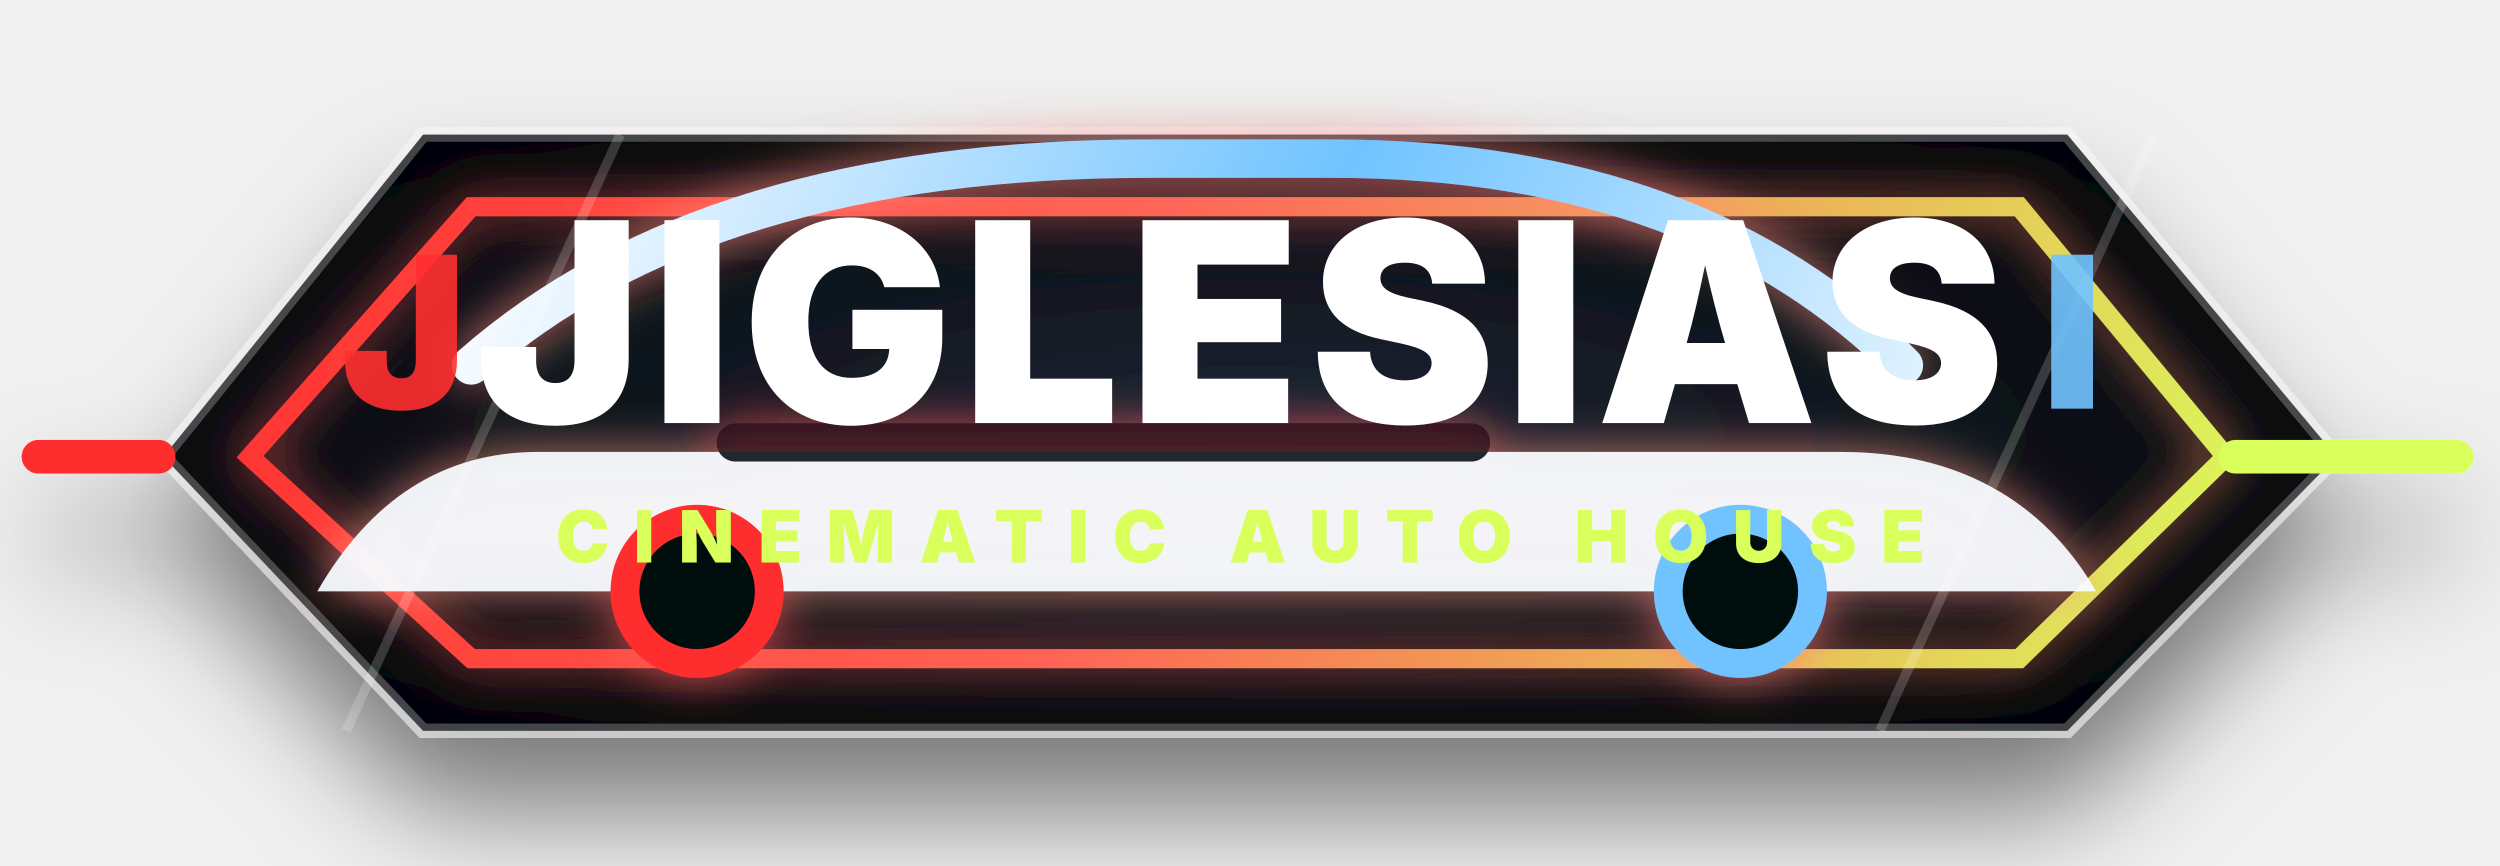
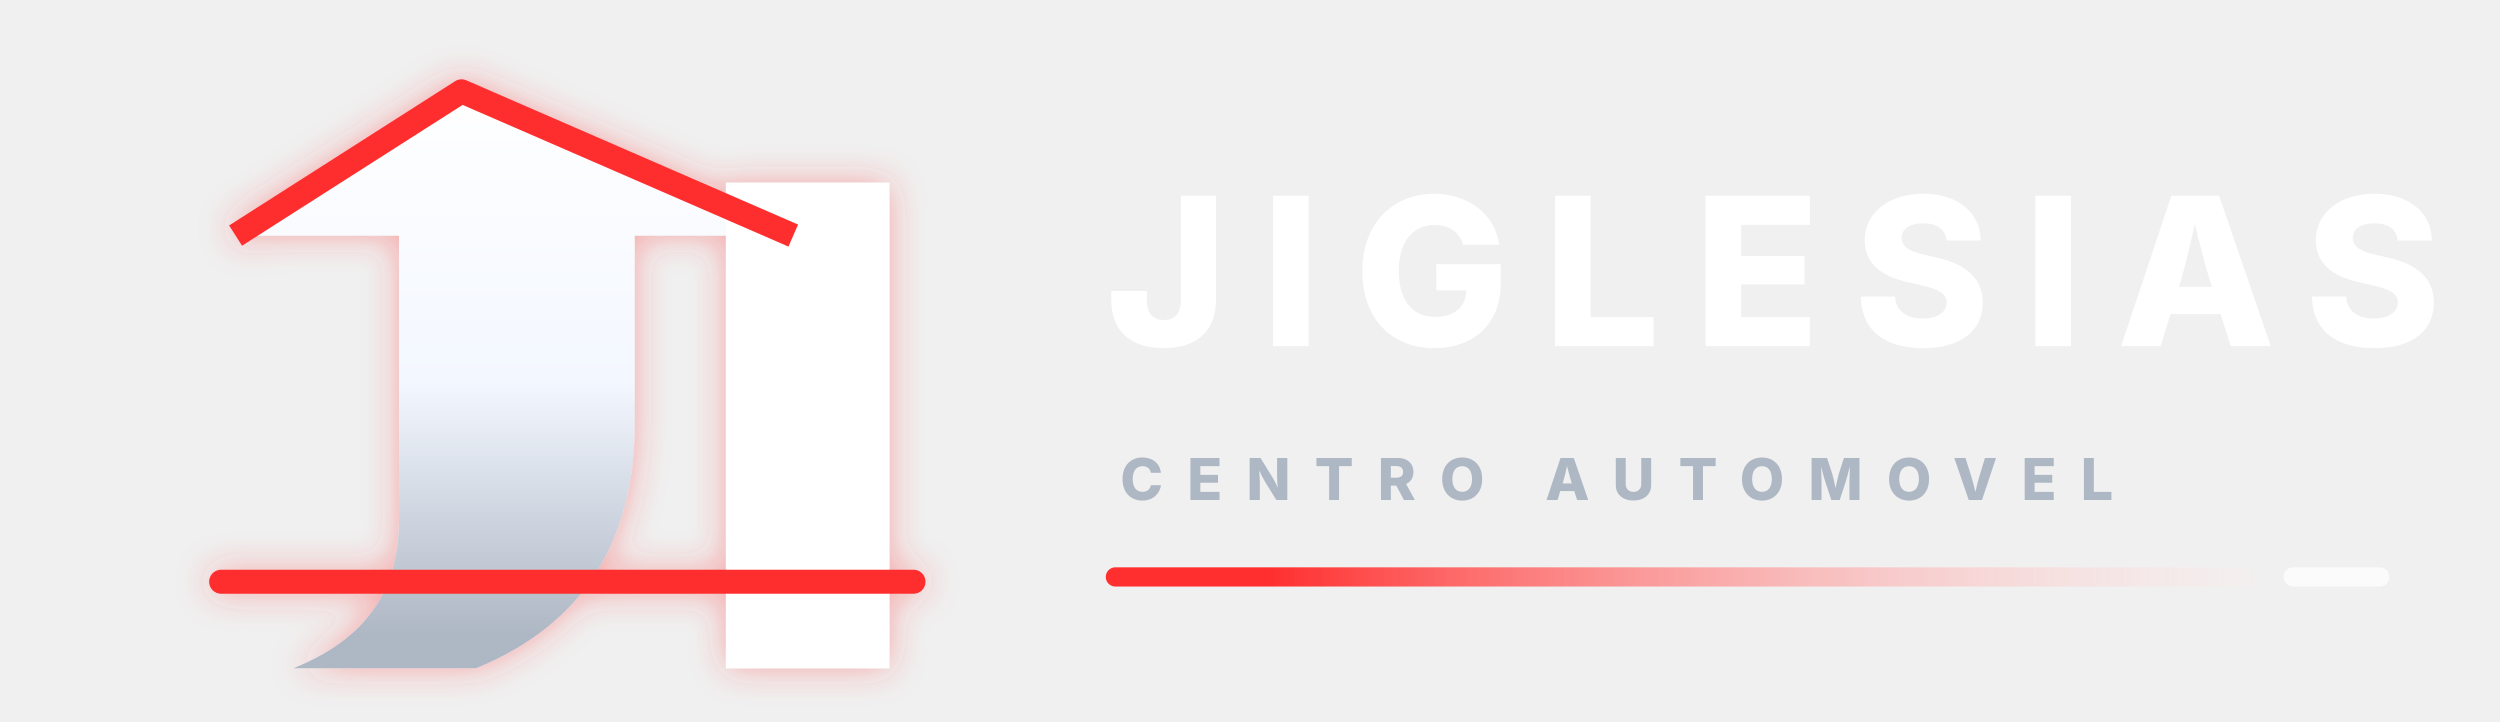
- <svg xmlns="http://www.w3.org/2000/svg" viewBox="0 0 520 180" role="img" aria-labelledby="title desc">
+ <svg xmlns="http://www.w3.org/2000/svg" viewBox="0 0 520 150" role="img" aria-labelledby="title desc">
  <defs>
-     <linearGradient id="redline" x1="40" y1="30" x2="470" y2="150" gradientUnits="userSpaceOnUse">
+     <linearGradient id="markLine" x1="95" y1="18" x2="95" y2="132" gradientUnits="userSpaceOnUse">
+       <stop offset="0" stop-color="#ffffff" />
+       <stop offset=".54" stop-color="#f3f7ff" />
+       <stop offset="1" stop-color="#aeb7c4" />
+     </linearGradient>
+     <linearGradient id="accent" x1="20" y1="120" x2="490" y2="120" gradientUnits="userSpaceOnUse">
      <stop offset="0" stop-color="#ff2f2f" />
-       <stop offset=".45" stop-color="#ff6454" />
-       <stop offset="1" stop-color="#d9ff5b" />
+       <stop offset=".52" stop-color="#ff2f2f" />
+       <stop offset="1" stop-color="#ffffff" stop-opacity=".15" />
    </linearGradient>
-     <linearGradient id="ice" x1="120" y1="20" x2="400" y2="160" gradientUnits="userSpaceOnUse">
-       <stop offset="0" stop-color="#f8fbff" />
-       <stop offset=".48" stop-color="#6fc3ff" />
-       <stop offset="1" stop-color="#ffffff" />
-     </linearGradient>
-     <radialGradient id="core" cx="50%" cy="50%" r="65%">
-       <stop offset="0" stop-color="#1c2635" />
-       <stop offset=".72" stop-color="#090b10" />
-       <stop offset="1" stop-color="#020305" />
-     </radialGradient>
-     <filter id="glow" x="-30%" y="-45%" width="160%" height="190%">
-       <feGaussianBlur stdDeviation="5" result="blur" />
-       <feColorMatrix in="blur" type="matrix" values="1 0 0 0 1  0 0.22 0 0 0.1  0 0 0.12 0 0.1  0 0 0 .75 0" result="redGlow" />
-       <feMerge>
-         <feMergeNode in="redGlow" />
-         <feMergeNode in="SourceGraphic" />
-       </feMerge>
-     </filter>
-     <filter id="softShadow" x="-20%" y="-30%" width="140%" height="160%">
-       <feDropShadow dx="0" dy="16" stdDeviation="12" flood-color="#000000" flood-opacity=".5" />
+     <filter id="cleanGlow" x="-30%" y="-40%" width="160%" height="180%">
+       <feDropShadow dx="0" dy="0" stdDeviation="3.5" flood-color="#ff2f2f" flood-opacity=".38" />
    </filter>
  </defs>
-   <g filter="url(#softShadow)">
-     <path d="M34 95 88 28h342l56 67-56 57H88Z" fill="url(#core)" stroke="rgba(255,255,255,.25)" stroke-width="3" />
-     <path d="M52 95 98 43h322l43 52-43 42H98Z" fill="none" stroke="url(#redline)" stroke-width="4" filter="url(#glow)" />
-     <path d="M33 95H8" stroke="#ff2f2f" stroke-width="7" stroke-linecap="round" />
-     <path d="M511 95h-46" stroke="#d9ff5b" stroke-width="7" stroke-linecap="round" />
-   </g>
-   <g filter="url(#glow)">
-     <path d="M98 76c33-29 80-43 141-43h38c52 0 91 15 119 43" fill="none" stroke="url(#ice)" stroke-width="8" stroke-linecap="round" />
-     <path d="M112 94h271c24 0 42 10 53 29H66c11-19 26-29 46-29Z" fill="#f8fbff" opacity=".94" />
-     <path d="M153 92h153" stroke="#08101a" stroke-width="8" stroke-linecap="round" opacity=".9" />
-     <circle cx="145" cy="123" r="15" fill="#05070b" stroke="#ff2f2f" stroke-width="6" />
-     <circle cx="362" cy="123" r="15" fill="#05070b" stroke="#6fc3ff" stroke-width="6" />
+   <g filter="url(#cleanGlow)">
+     <path d="M96 19 49 49h34v59c0 15-7 25-22 31h38c22-9 33-26 33-51V49h33Z" fill="url(#markLine)" />
+     <path d="M151 38h34v101h-34Z" fill="#ffffff" />
+     <path d="M49 49 96 19l69 30" fill="none" stroke="#ff2f2f" stroke-width="5" stroke-linejoin="round" />
+     <path d="M46 121h144" stroke="#ff2f2f" stroke-width="5" stroke-linecap="round" />
  </g>
  <g>
-     <text x="258" y="88" text-anchor="middle" font-family="Inter, Arial, sans-serif" font-size="58" font-weight="900" fill="#ffffff" letter-spacing="2">JIGLESIAS</text>
-     <text x="258" y="117" text-anchor="middle" font-family="Inter, Arial, sans-serif" font-size="15" font-weight="900" fill="#d9ff5b" letter-spacing="5">CINEMATIC AUTO HOUSE</text>
-     <path d="M91 146h330" stroke="url(#redline)" stroke-width="5" stroke-linecap="round" filter="url(#glow)" />
-     <path d="M129 28 72 152" stroke="rgba(255,255,255,.18)" stroke-width="2" />
-     <path d="M448 28 391 152" stroke="rgba(255,255,255,.18)" stroke-width="2" />
-   </g>
-   <g opacity=".9">
-     <text x="84" y="85" text-anchor="middle" font-family="Inter, Arial, sans-serif" font-size="44" font-weight="900" fill="#ff2f2f">J</text>
-     <text x="431" y="85" text-anchor="middle" font-family="Inter, Arial, sans-serif" font-size="44" font-weight="900" fill="#6fc3ff">I</text>
+     <text x="230" y="72" font-family="Inter, Arial, sans-serif" font-size="43" font-weight="800" fill="#ffffff" letter-spacing="7">JIGLESIAS</text>
+     <text x="233" y="104" font-family="Inter, Arial, sans-serif" font-size="12" font-weight="800" fill="#aeb7c4" letter-spacing="5">CENTRO AUTOMOVEL</text>
+     <path d="M232 120h235" stroke="url(#accent)" stroke-width="4" stroke-linecap="round" />
+     <path d="M477 120h18" stroke="#ffffff" stroke-width="4" stroke-linecap="round" opacity=".72" />
  </g>
</svg>
